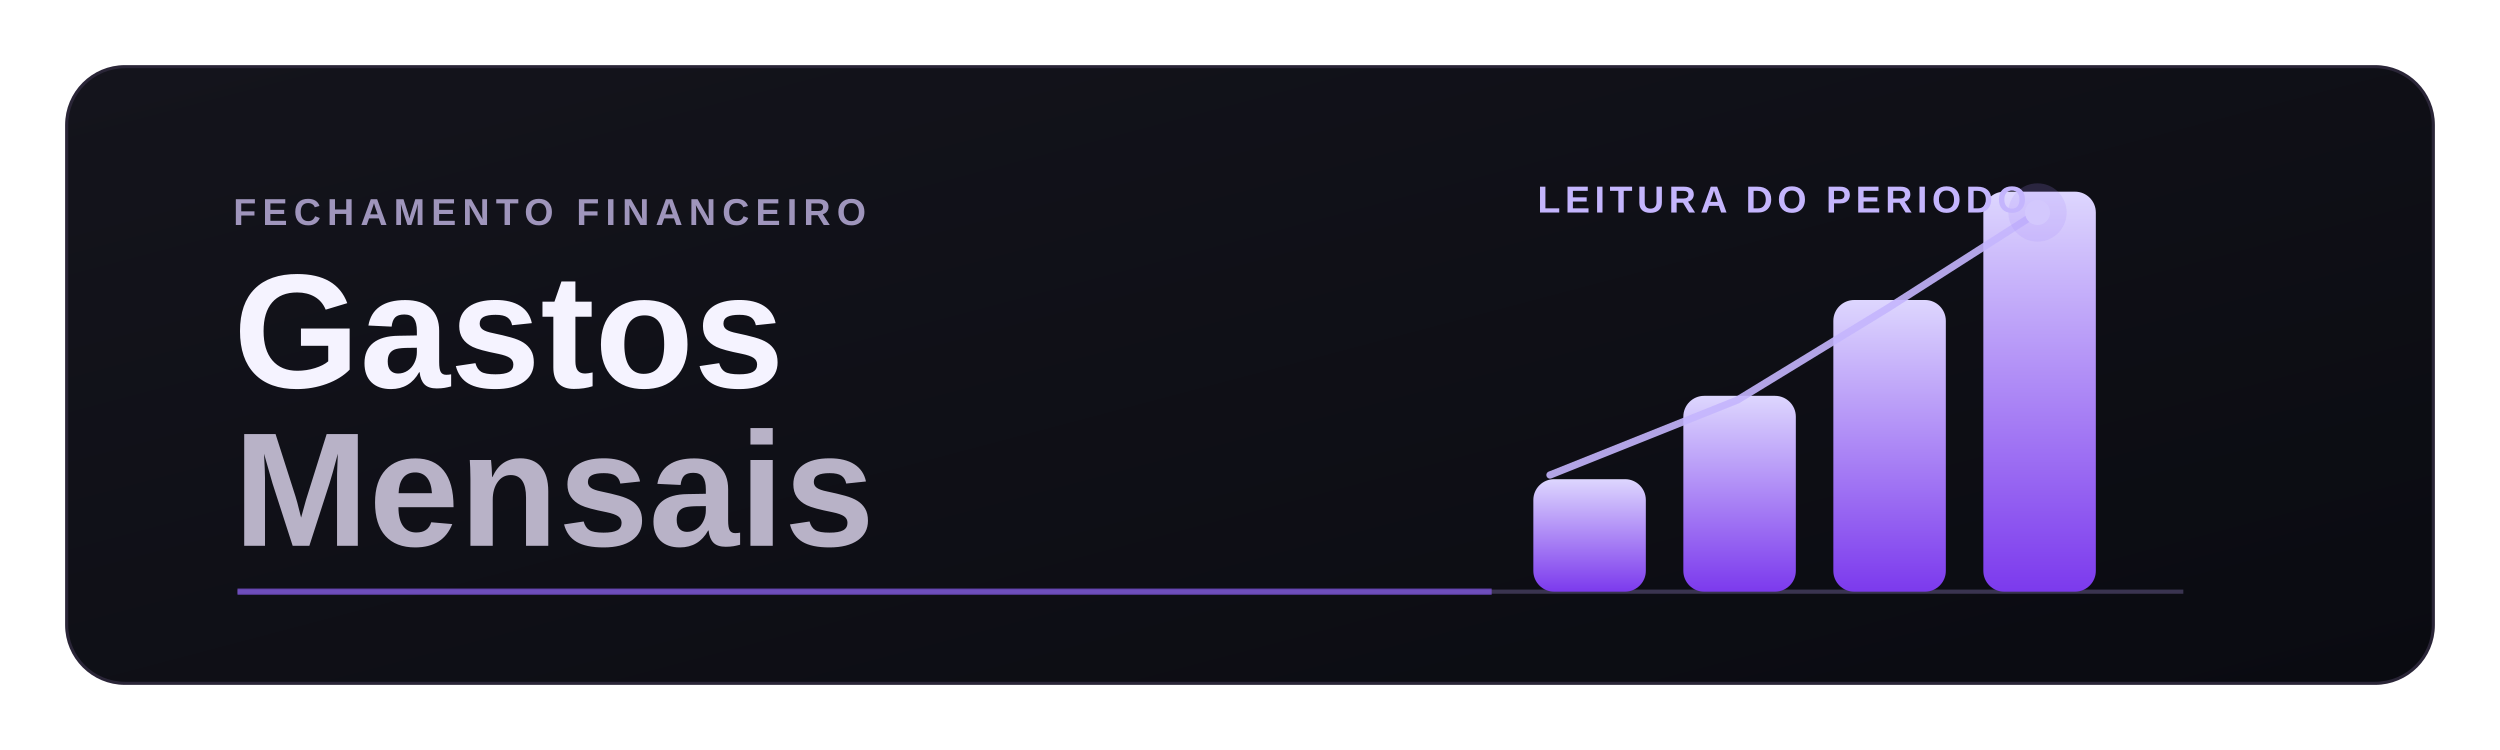
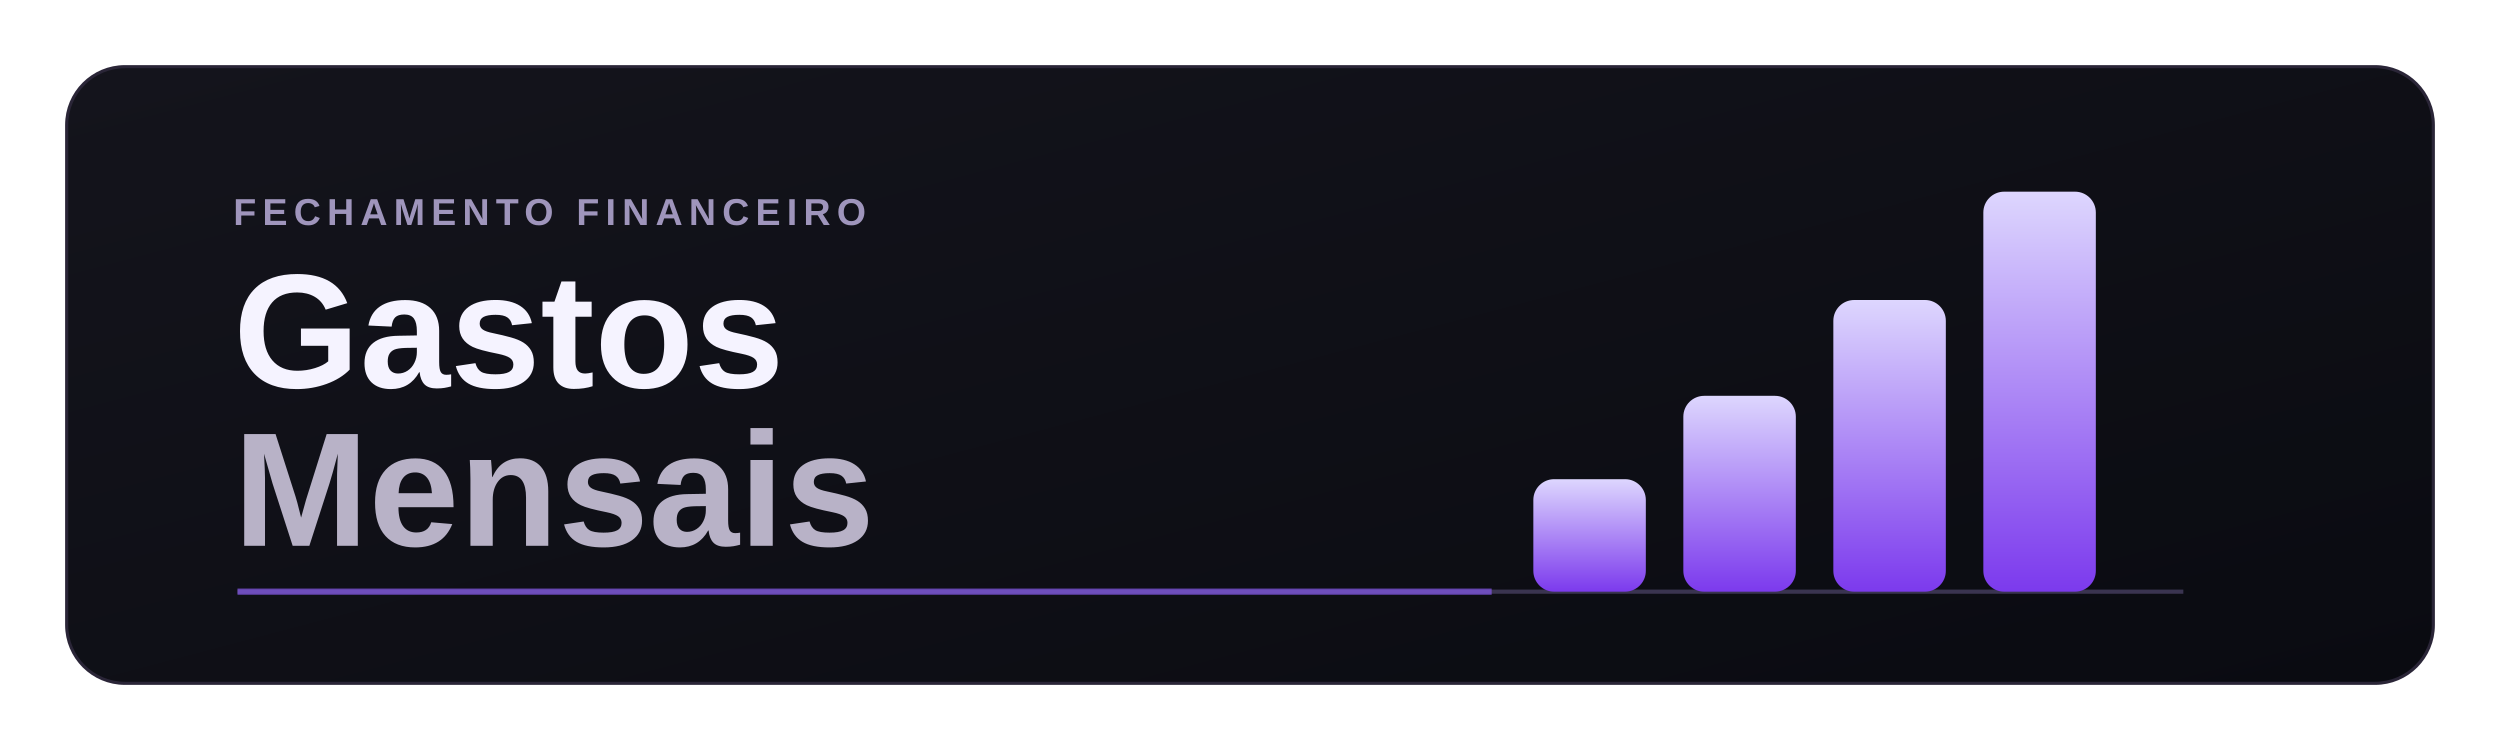
- <svg xmlns="http://www.w3.org/2000/svg" viewBox="0 0 1200 360" width="1200" height="360" role="img" aria-label="Gastos Mensais com leitura financeira em destaque">
+ <svg xmlns="http://www.w3.org/2000/svg" viewBox="0 0 1200 360" width="1200" height="360" role="img" aria-label="Gastos Mensais com barras animadas em destaque">
  <defs>
    <linearGradient id="bg-header" x1="0" y1="0" x2="1" y2="1">
      <stop offset="0%" stop-color="#14141c" />
      <stop offset="100%" stop-color="#0a0b11" />
    </linearGradient>
    <linearGradient id="bars-header" x1="0" y1="1" x2="0" y2="0">
      <stop offset="0%" stop-color="#7c3aed" />
      <stop offset="100%" stop-color="#ddd6fe" />
    </linearGradient>
  </defs>
  <rect x="32" y="32" width="1136" height="296" rx="28" fill="url(#bg-header)" />
  <rect x="32" y="32" width="1136" height="296" rx="28" fill="none" stroke="#2a2537" stroke-width="1.5" />
  <text x="112" y="108" fill="#9f95bc" font-family="Segoe UI, Arial, sans-serif" font-size="18" font-weight="700" letter-spacing="3">
    FECHAMENTO FINANCEIRO
  </text>
  <text x="112" y="186" fill="#f5f3ff" font-family="Segoe UI, Arial, sans-serif" font-size="78" font-weight="800">
    Gastos
  </text>
  <text x="112" y="262" fill="#b8b2c7" font-family="Segoe UI, Arial, sans-serif" font-size="78" font-weight="700">
    Mensais
  </text>
  <line x1="114" y1="284" x2="1048" y2="284" stroke="#3a3450" stroke-width="2" />
  <line x1="114" y1="284" x2="716" y2="284" stroke="#8b5cf6" stroke-width="3" opacity="0.65" />
  <g transform="translate(736 74)">
-     <rect x="0" y="156" width="54" height="54" rx="10" fill="url(#bars-header)" />
-     <rect x="72" y="116" width="54" height="94" rx="10" fill="url(#bars-header)" />
-     <rect x="144" y="70" width="54" height="140" rx="10" fill="url(#bars-header)" />
-     <rect x="216" y="18" width="54" height="192" rx="10" fill="url(#bars-header)" />
-     <path d="M8 154 L98 118 L170 74 L242 28" fill="none" stroke="#c4b5fd" stroke-width="3.5" stroke-linecap="round" stroke-linejoin="round" opacity="0.9" />
-     <circle cx="242" cy="28" r="6" fill="#ddd6fe" />
-     <circle cx="242" cy="28" r="14" fill="#a78bfa" opacity="0.18" />
+     <rect x="0" y="156" width="54" height="54" rx="10" fill="url(#bars-header)">
+       <animate attributeName="height" values="54;78;46;66;54" dur="5.4s" repeatCount="indefinite" calcMode="spline" keyTimes="0;0.24;0.48;0.72;1" keySplines="0.4 0 0.2 1;0.4 0 0.2 1;0.4 0 0.2 1;0.4 0 0.2 1" />
+       <animate attributeName="y" values="156;132;164;144;156" dur="5.4s" repeatCount="indefinite" calcMode="spline" keyTimes="0;0.24;0.48;0.72;1" keySplines="0.4 0 0.2 1;0.4 0 0.2 1;0.4 0 0.2 1;0.4 0 0.2 1" />
+     </rect>
+     <rect x="72" y="116" width="54" height="94" rx="10" fill="url(#bars-header)">
+       <animate attributeName="height" values="94;122;88;110;94" dur="5.4s" begin="0.18s" repeatCount="indefinite" calcMode="spline" keyTimes="0;0.24;0.48;0.72;1" keySplines="0.4 0 0.2 1;0.4 0 0.2 1;0.4 0 0.2 1;0.4 0 0.2 1" />
+       <animate attributeName="y" values="116;88;122;100;116" dur="5.4s" begin="0.18s" repeatCount="indefinite" calcMode="spline" keyTimes="0;0.24;0.48;0.72;1" keySplines="0.4 0 0.2 1;0.4 0 0.2 1;0.4 0 0.2 1;0.4 0 0.2 1" />
+     </rect>
+     <rect x="144" y="70" width="54" height="140" rx="10" fill="url(#bars-header)">
+       <animate attributeName="height" values="140;170;128;154;140" dur="5.4s" begin="0.36s" repeatCount="indefinite" calcMode="spline" keyTimes="0;0.24;0.48;0.72;1" keySplines="0.4 0 0.2 1;0.4 0 0.2 1;0.4 0 0.2 1;0.4 0 0.2 1" />
+       <animate attributeName="y" values="70;40;82;56;70" dur="5.4s" begin="0.36s" repeatCount="indefinite" calcMode="spline" keyTimes="0;0.24;0.48;0.72;1" keySplines="0.4 0 0.2 1;0.4 0 0.2 1;0.4 0 0.2 1;0.4 0 0.2 1" />
+     </rect>
+     <rect x="216" y="18" width="54" height="192" rx="10" fill="url(#bars-header)">
+       <animate attributeName="height" values="192;166;208;182;192" dur="5.4s" begin="0.54s" repeatCount="indefinite" calcMode="spline" keyTimes="0;0.24;0.48;0.72;1" keySplines="0.4 0 0.2 1;0.4 0 0.2 1;0.4 0 0.2 1;0.4 0 0.2 1" />
+       <animate attributeName="y" values="18;44;2;28;18" dur="5.4s" begin="0.54s" repeatCount="indefinite" calcMode="spline" keyTimes="0;0.24;0.48;0.72;1" keySplines="0.4 0 0.2 1;0.4 0 0.2 1;0.4 0 0.2 1;0.4 0 0.2 1" />
+     </rect>
  </g>
-   <text x="738" y="102" fill="#c4b5fd" font-family="Segoe UI, Arial, sans-serif" font-size="18" font-weight="700" letter-spacing="2.2">
-     LEITURA DO PERIODO
-   </text>
</svg>
